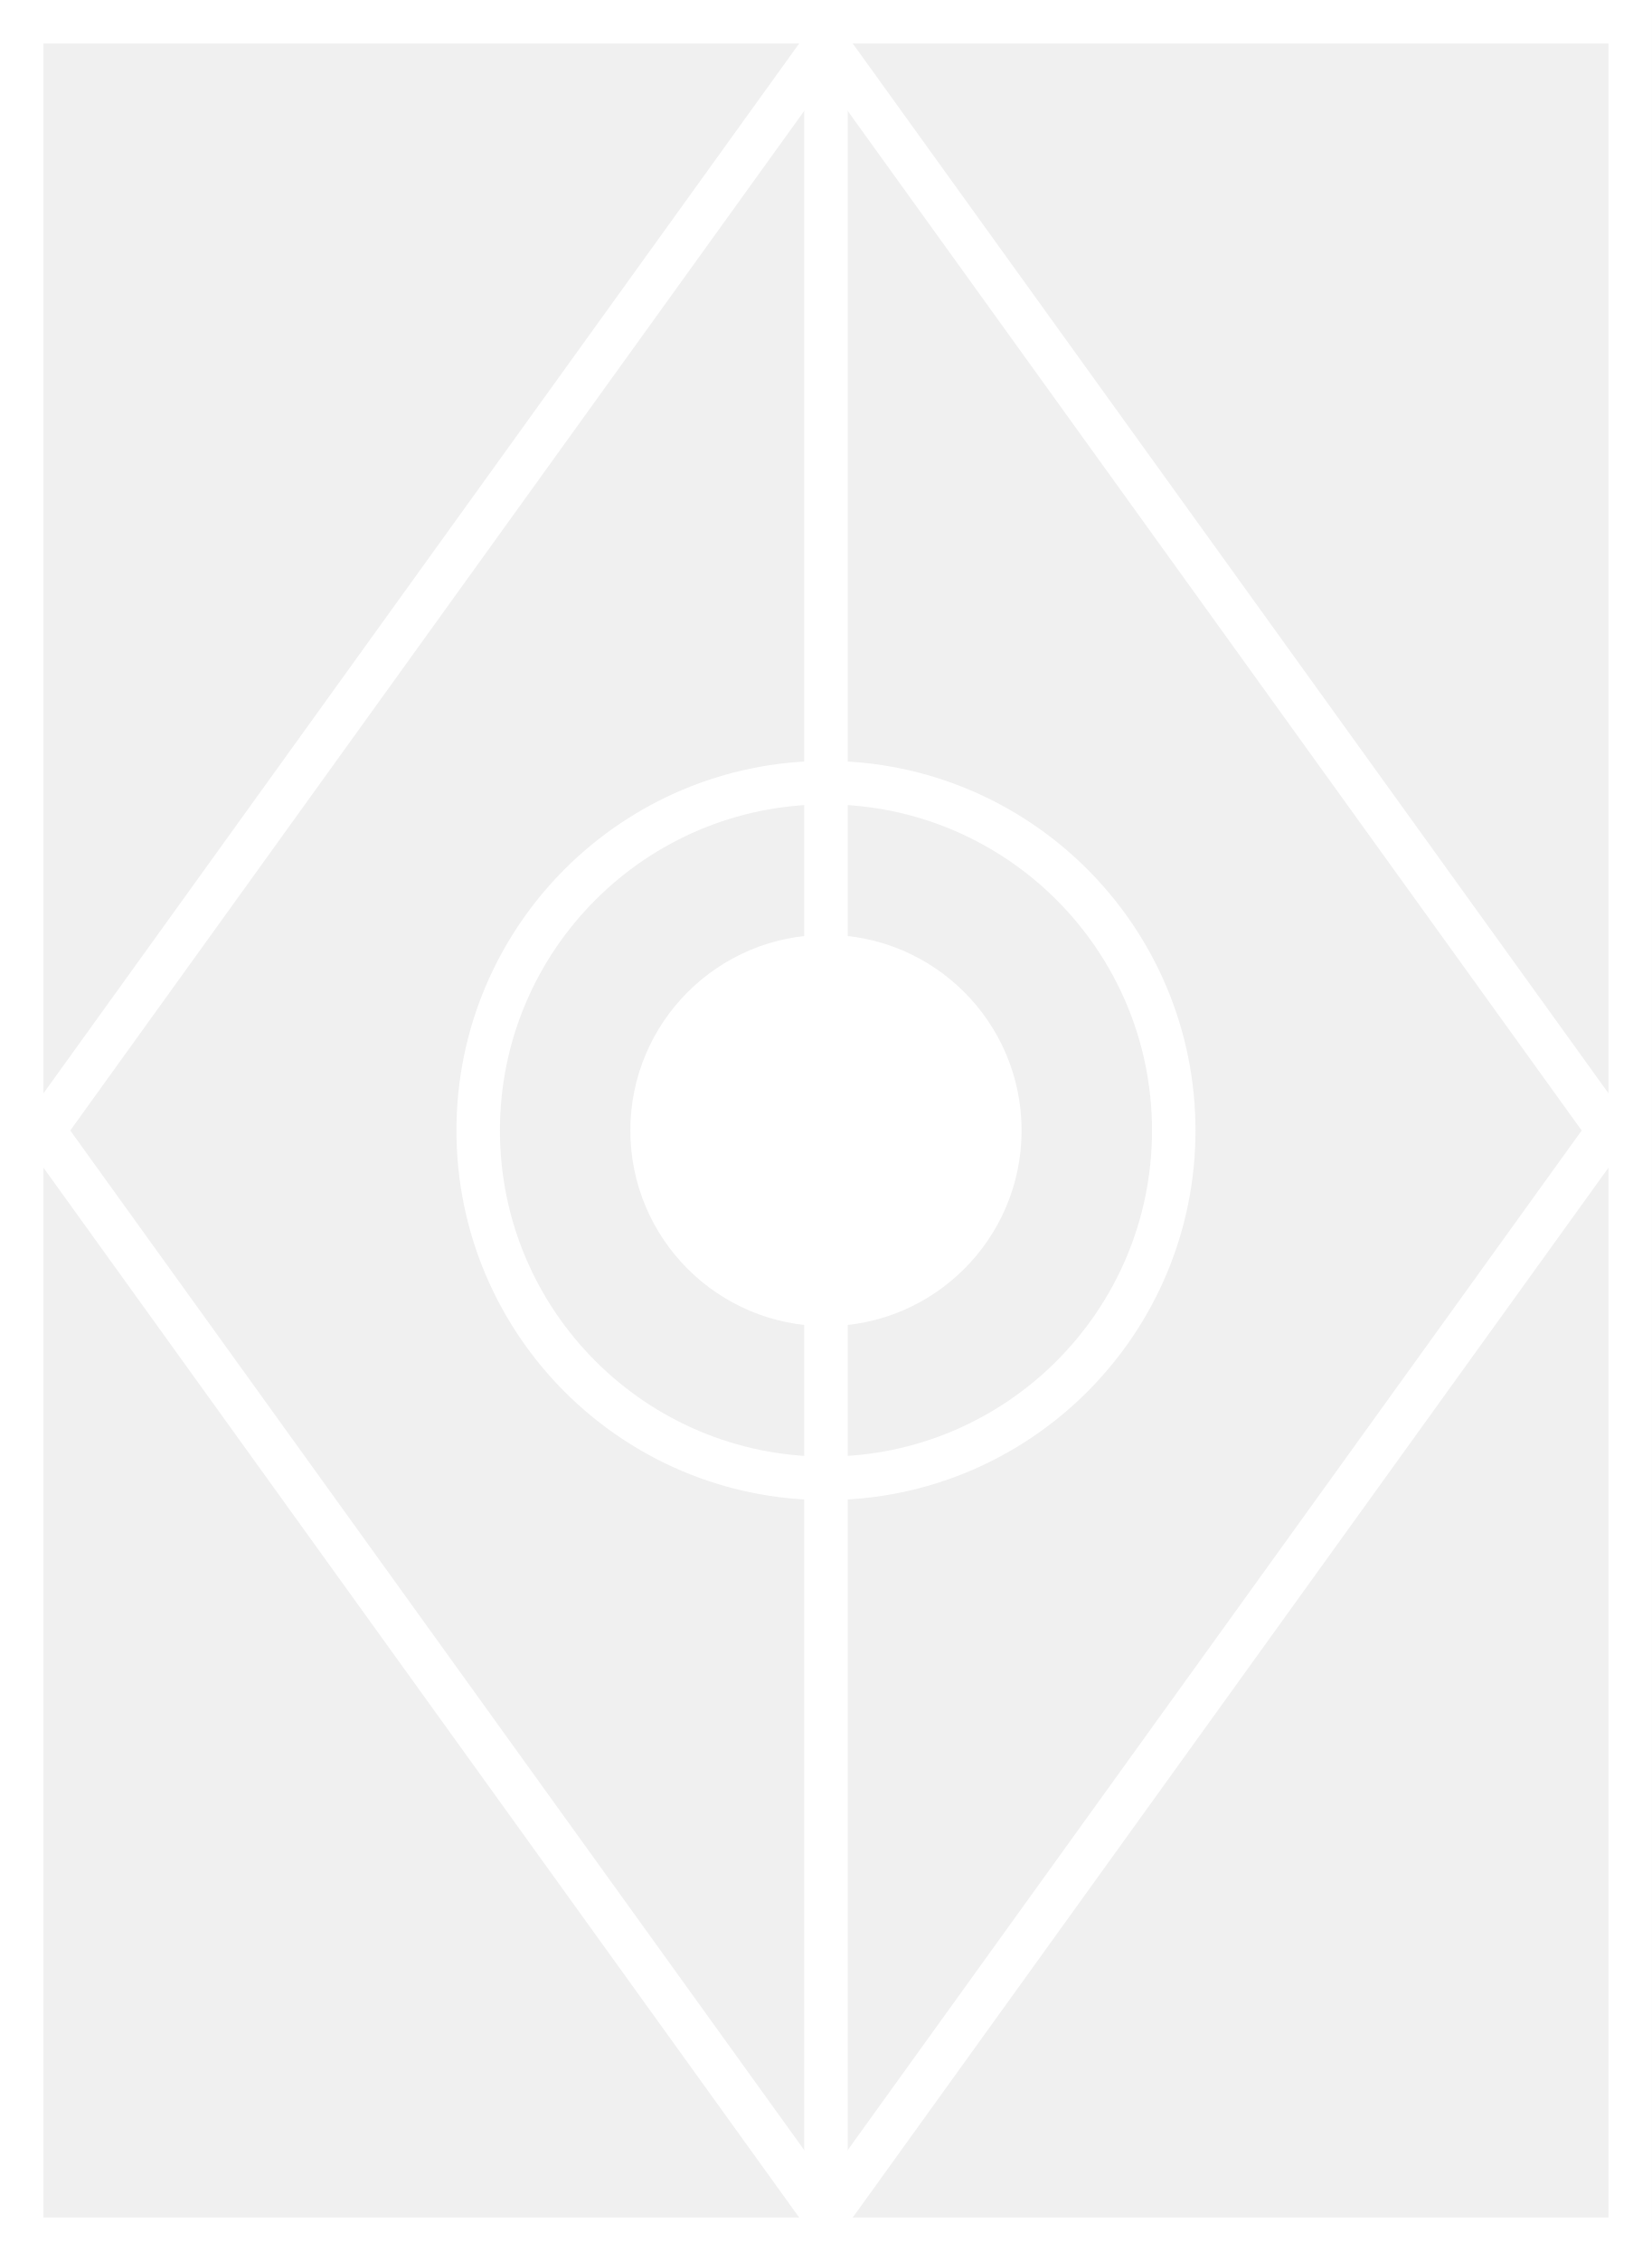
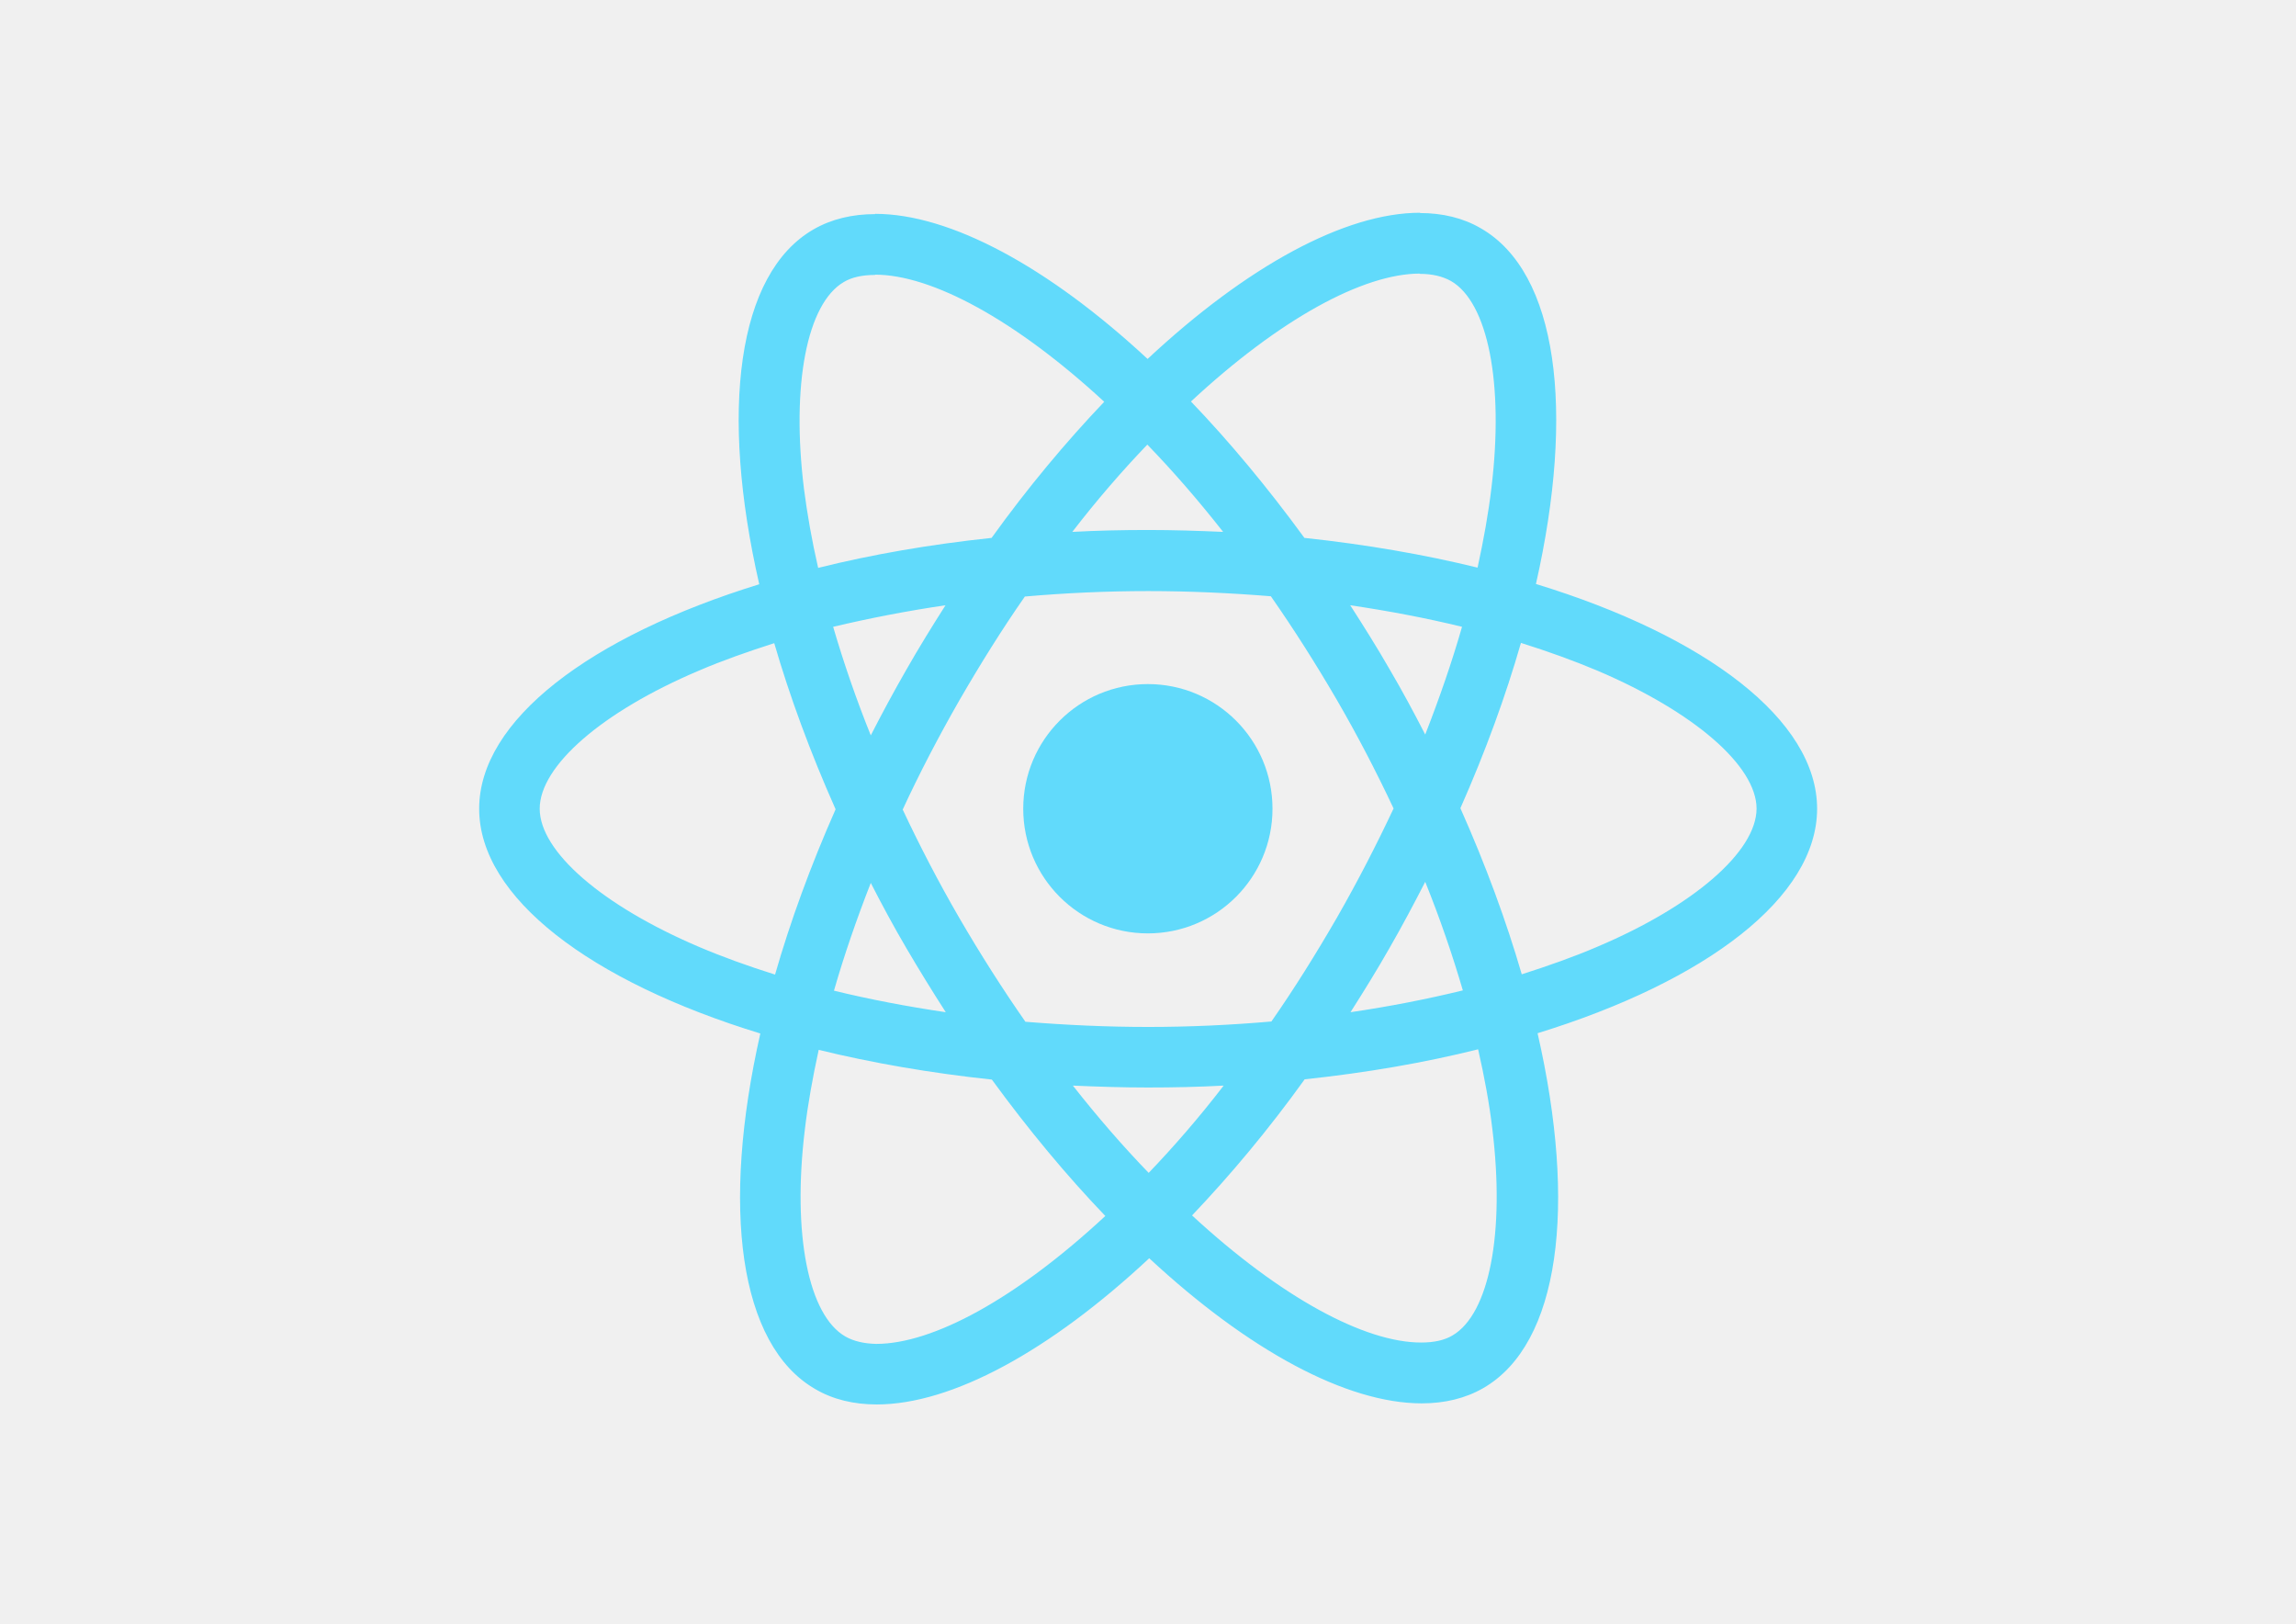
- <svg xmlns="http://www.w3.org/2000/svg" width="38px" height="52px" viewBox="0 0 38 52" version="1.1">
-   <g id="Symbols" stroke="none" stroke-width="1" fill="none" fill-rule="evenodd">
-     <g id="logo-fermé" fill-rule="nonzero" stroke="#FFFFFF">
-       <g>
-         <rect id="Rectangle" x="0.5" y="0.5" width="37" height="51" />
-         <polygon id="Path-5" points="19 1 1 26 19 51 37 26" />
-         <path d="M19,50.355 L19,1.53" id="Path-8" />
-         <circle id="Oval" cx="19" cy="26" r="8" />
-         <circle id="Oval" fill="#FFFFFF" cx="19" cy="26" r="4" />
-       </g>
-     </g>
+ <svg xmlns="http://www.w3.org/2000/svg" viewBox="0 0 841.9 595.3">
+   <g fill="#61DAFB">
+     <path d="M666.3 296.5c0-32.5-40.7-63.3-103.1-82.4 14.4-63.6 8-114.2-20.2-130.4-6.5-3.8-14.1-5.6-22.4-5.6v22.3c4.6 0 8.3.9 11.4 2.6 13.6 7.8 19.5 37.5 14.9 75.7-1.1 9.4-2.9 19.3-5.1 29.4-19.6-4.8-41-8.5-63.5-10.9-13.5-18.5-27.5-35.3-41.6-50 32.6-30.3 63.2-46.9 84-46.9V78c-27.5 0-63.5 19.6-99.9 53.6-36.4-33.8-72.4-53.2-99.9-53.2v22.3c20.7 0 51.4 16.5 84 46.6-14 14.7-28 31.4-41.3 49.9-22.6 2.4-44 6.1-63.6 11-2.3-10-4-19.7-5.2-29-4.7-38.2 1.1-67.9 14.6-75.8 3-1.8 6.9-2.6 11.5-2.6V78.5c-8.4 0-16 1.8-22.6 5.6-28.1 16.2-34.4 66.7-19.9 130.1-62.2 19.2-102.7 49.9-102.7 82.3 0 32.5 40.7 63.3 103.1 82.4-14.4 63.6-8 114.2 20.2 130.4 6.5 3.8 14.1 5.6 22.5 5.6 27.5 0 63.5-19.6 99.9-53.6 36.4 33.8 72.4 53.2 99.9 53.2 8.4 0 16-1.8 22.6-5.6 28.1-16.2 34.4-66.7 19.9-130.1 62-19.1 102.5-49.9 102.5-82.3zm-130.2-66.7c-3.7 12.9-8.3 26.2-13.5 39.5-4.1-8-8.4-16-13.1-24-4.6-8-9.5-15.8-14.4-23.4 14.2 2.1 27.9 4.7 41 7.9zm-45.8 106.5c-7.8 13.5-15.8 26.3-24.1 38.2-14.9 1.3-30 2-45.2 2-15.1 0-30.2-.7-45-1.9-8.3-11.9-16.4-24.6-24.2-38-7.6-13.1-14.5-26.4-20.8-39.8 6.2-13.4 13.2-26.8 20.7-39.9 7.8-13.5 15.8-26.3 24.1-38.2 14.9-1.3 30-2 45.2-2 15.1 0 30.2.7 45 1.9 8.3 11.9 16.4 24.6 24.2 38 7.6 13.1 14.5 26.4 20.8 39.8-6.3 13.4-13.2 26.8-20.7 39.9zm32.3-13c5.4 13.4 10 26.8 13.8 39.8-13.1 3.2-26.9 5.9-41.2 8 4.9-7.7 9.8-15.6 14.4-23.7 4.6-8 8.9-16.1 13-24.1zM421.2 430c-9.3-9.6-18.6-20.3-27.8-32 9 .4 18.2.7 27.5.7 9.4 0 18.7-.2 27.8-.7-9 11.7-18.3 22.4-27.5 32zm-74.4-58.9c-14.2-2.1-27.9-4.7-41-7.9 3.7-12.9 8.3-26.2 13.5-39.5 4.1 8 8.4 16 13.1 24 4.7 8 9.5 15.8 14.4 23.4zM420.7 163c9.3 9.6 18.6 20.3 27.8 32-9-.4-18.2-.7-27.5-.7-9.4 0-18.7.2-27.8.7 9-11.7 18.3-22.4 27.5-32zm-74 58.9c-4.9 7.7-9.8 15.6-14.4 23.7-4.6 8-8.9 16-13 24-5.4-13.4-10-26.8-13.8-39.8 13.1-3.1 26.9-5.8 41.2-7.9zm-90.5 125.2c-35.4-15.1-58.3-34.9-58.3-50.6 0-15.7 22.9-35.6 58.3-50.6 8.6-3.7 18-7 27.7-10.1 5.7 19.6 13.2 40 22.5 60.9-9.2 20.8-16.6 41.1-22.2 60.6-9.9-3.1-19.3-6.5-28-10.2zM310 490c-13.6-7.8-19.5-37.5-14.9-75.7 1.1-9.4 2.9-19.3 5.1-29.4 19.6 4.8 41 8.5 63.5 10.9 13.5 18.5 27.5 35.3 41.6 50-32.6 30.3-63.2 46.9-84 46.9-4.5-.1-8.3-1-11.3-2.7zm237.2-76.2c4.7 38.2-1.1 67.9-14.6 75.8-3 1.8-6.9 2.6-11.5 2.6-20.7 0-51.4-16.5-84-46.6 14-14.7 28-31.4 41.3-49.9 22.6-2.4 44-6.1 63.6-11 2.3 10.1 4.1 19.8 5.2 29.1zm38.5-66.7c-8.6 3.7-18 7-27.7 10.1-5.7-19.6-13.2-40-22.5-60.9 9.2-20.8 16.6-41.1 22.2-60.6 9.9 3.1 19.3 6.5 28.1 10.2 35.4 15.1 58.3 34.9 58.3 50.6-.1 15.7-23 35.6-58.4 50.6zM320.8 78.4z" />
+     <circle cx="420.9" cy="296.5" r="45.7" />
+     <path d="M520.5 78.1z" />
  </g>
</svg>
